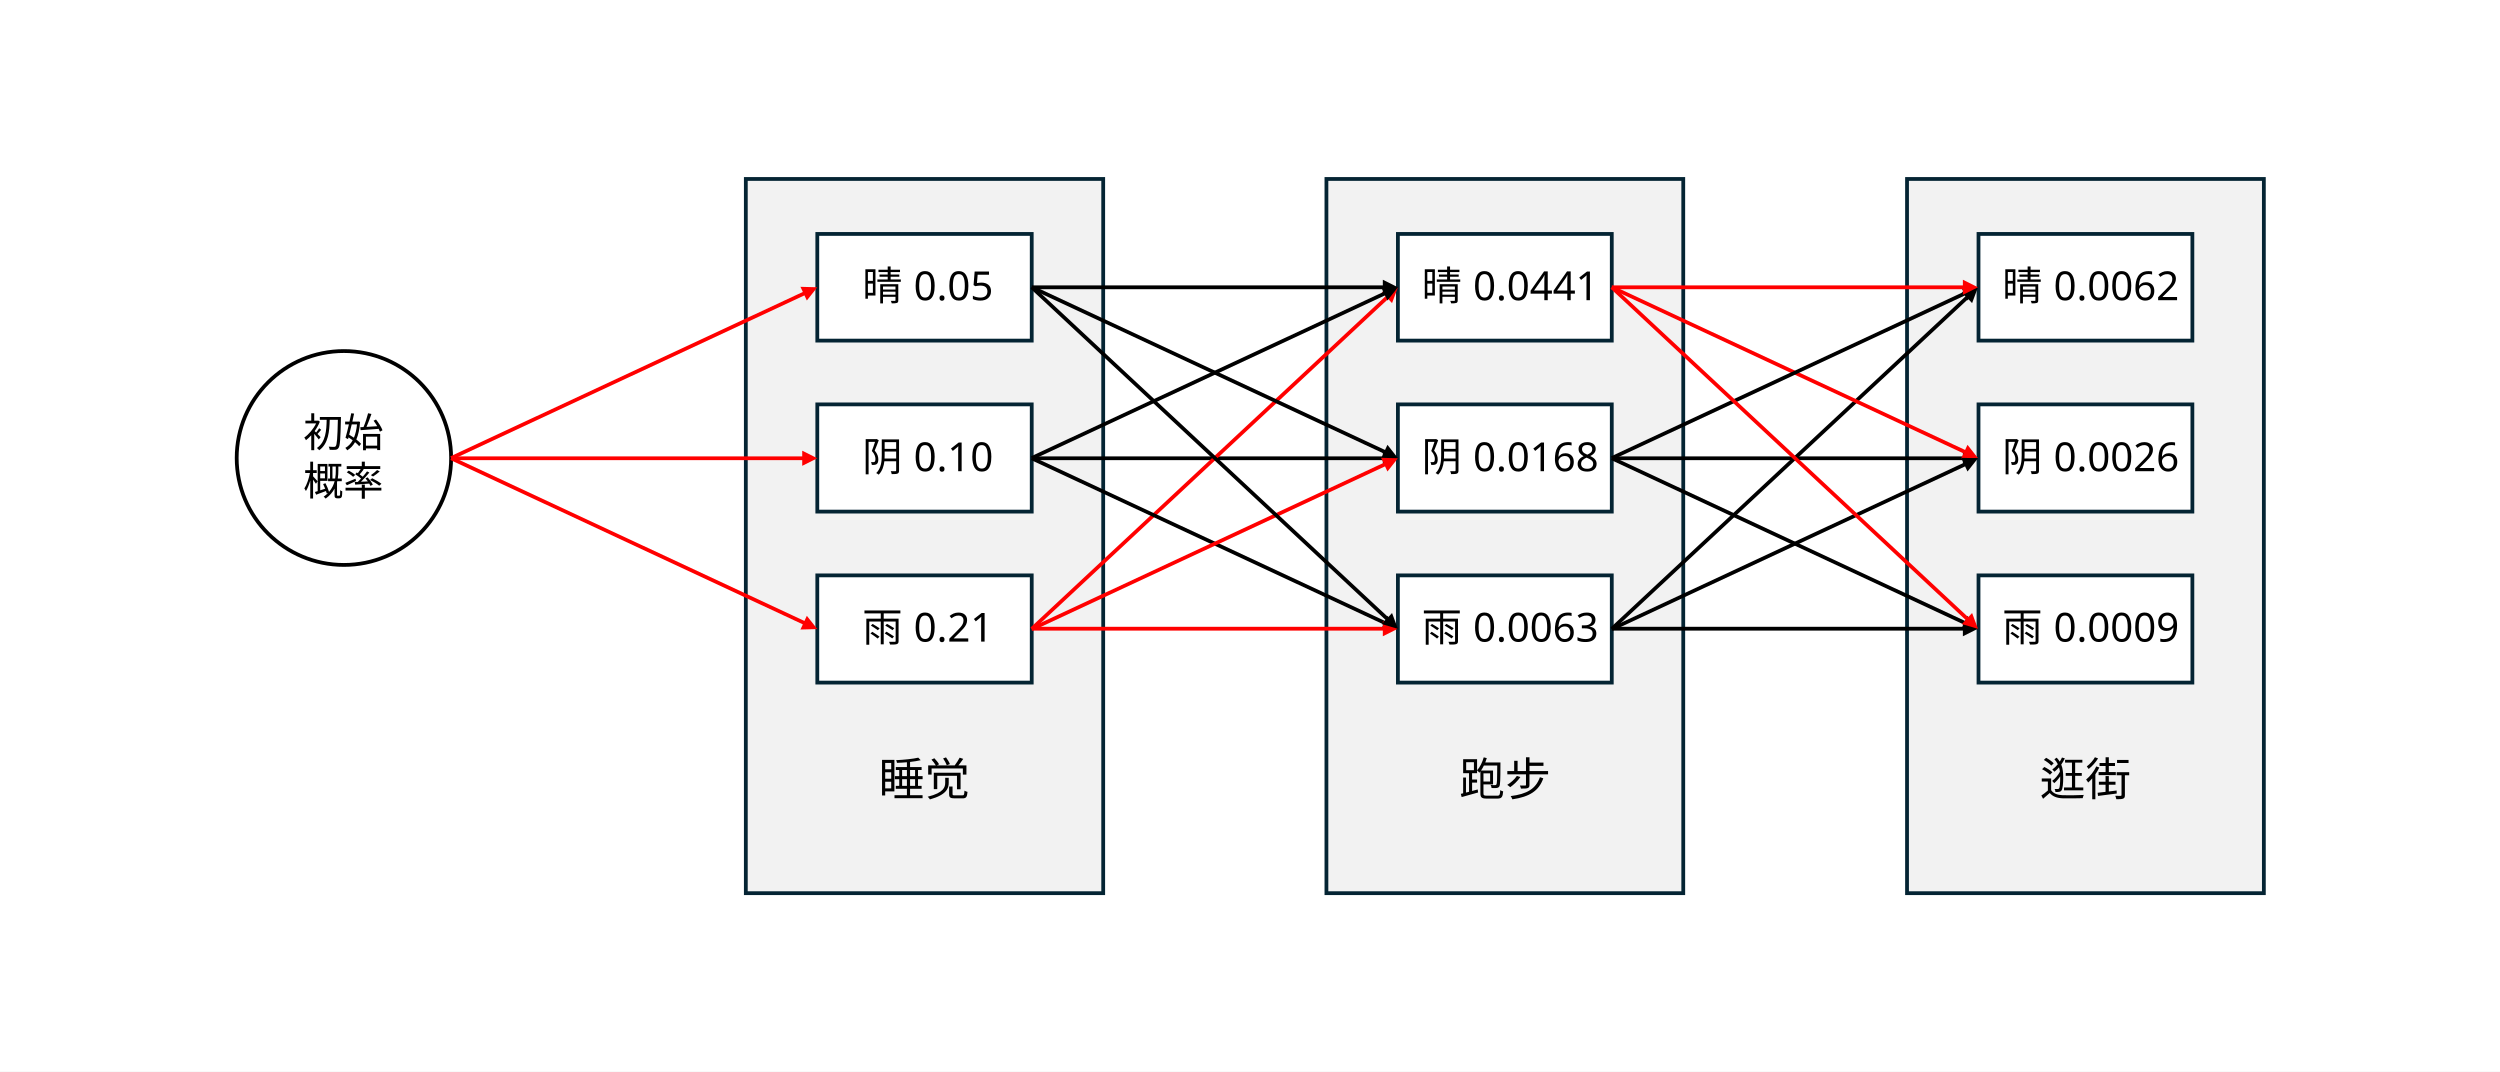
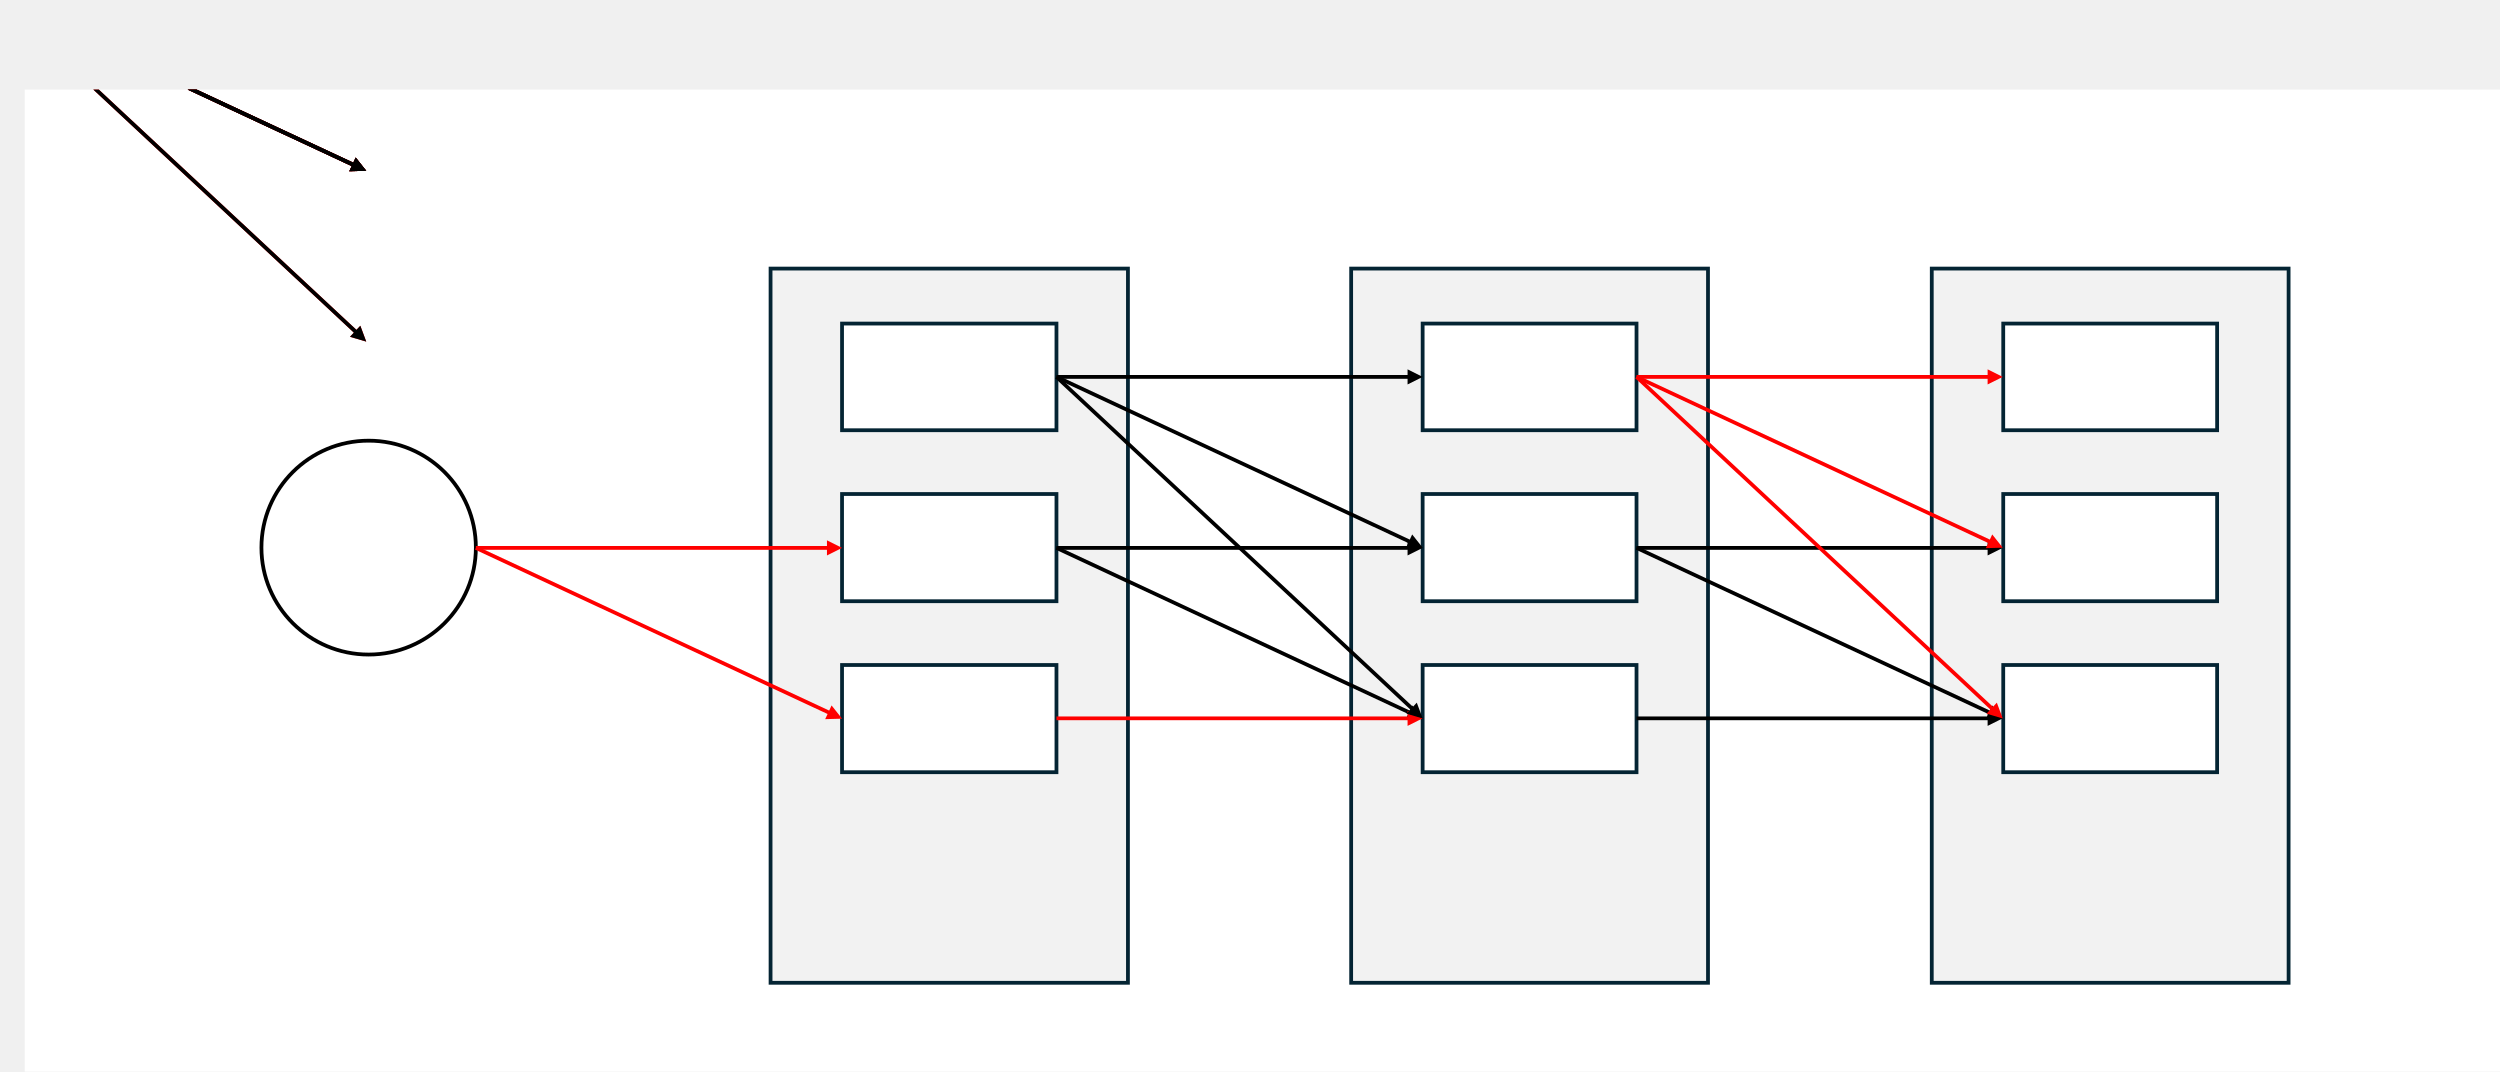
<svg xmlns="http://www.w3.org/2000/svg" width="4547" height="1949" xml:space="preserve" overflow="hidden">
  <defs>
    <clipPath id="clip0">
      <rect x="45" y="163" width="4547" height="1949" />
    </clipPath>
  </defs>
-   <g clip-path="url(#clip0)" transform="translate(-45 -163)">
+   <g clip-path="url(#clip0)" tranEorm="translate(-45 -163)">
    <rect x="45" y="163" width="4547" height="1949" fill="#FFFFFF" />
    <rect x="2457.5" y="488.5" width="649" height="1299" stroke="#042433" stroke-width="6.875" stroke-miterlimit="8" fill="#F2F2F2" />
-     <text font-family="DengXian,DengXian_MSFontService,sans-serif" font-weight="400" font-size="83" transform="matrix(1 0 0 1 2699.04 1610)">跑步</text>
+     <text font-family="DengXian,DengXian_MEontService,sans-serif" font-weight="400" font-size="83" tranEorm="matrix(1 0 0 1 2699.04 1610)">跑步</text>
    <rect x="1401.5" y="488.5" width="650" height="1299" stroke="#042433" stroke-width="6.875" stroke-miterlimit="8" fill="#F2F2F2" />
-     <text font-family="DengXian,DengXian_MSFontService,sans-serif" font-weight="400" font-size="83" transform="matrix(1 0 0 1 1643.2 1610)">睡觉</text>
+     <text font-family="DengXian,DengXian_MEontService,sans-serif" font-weight="400" font-size="83" tranEorm="matrix(1 0 0 1 1643.2 1610)">睡觉</text>
    <path d="M475.5 996C475.5 888.581 562.804 801.5 670.5 801.5 778.196 801.5 865.5 888.581 865.5 996 865.5 1103.42 778.196 1190.5 670.5 1190.5 562.804 1190.5 475.5 1103.42 475.5 996Z" stroke="#000000" stroke-width="6.875" stroke-miterlimit="8" fill="#FFFFFF" fill-rule="evenodd" />
-     <text font-family="DengXian,DengXian_MSFontService,sans-serif" font-weight="400" font-size="73" transform="matrix(1 0 0 1 596.519 976)">初始</text>
-     <text font-family="DengXian,DengXian_MSFontService,sans-serif" font-weight="400" font-size="73" transform="matrix(1 0 0 1 596.519 1064)">概率</text>
+     <text font-family="DengXian,DengXian_MEontService,sans-serif" font-weight="400" font-size="73" tranEorm="matrix(1 0 0 1 596.519 976)">初始</text>
+     <text font-family="DengXian,DengXian_MEontService,sans-serif" font-weight="400" font-size="73" tranEorm="matrix(1 0 0 1 596.519 1064)">概率</text>
    <rect x="1531.5" y="588.5" width="390" height="194" stroke="#042433" stroke-width="6.875" stroke-miterlimit="8" fill="#FFFFFF" />
-     <text font-family="DengXian,DengXian_MSFontService,sans-serif" font-weight="400" font-size="73" transform="matrix(1 0 0 1 1613.41 709)">晴</text>
-     <text font-family="DengXian,DengXian_MSFontService,sans-serif" font-weight="400" font-size="73" transform="matrix(1 0 0 1 1706.79 709)">0.05</text>
+     <text font-family="DengXian,DengXian_MEontService,sans-serif" font-weight="400" font-size="73" tranEorm="matrix(1 0 0 1 1613.41 709)">晴</text>
+     <text font-family="DengXian,DengXian_MEontService,sans-serif" font-weight="400" font-size="73" tranEorm="matrix(1 0 0 1 1706.79 709)">0.05</text>
    <rect x="1531.5" y="898.5" width="390" height="195" stroke="#042433" stroke-width="6.875" stroke-miterlimit="8" fill="#FFFFFF" />
-     <text font-family="DengXian,DengXian_MSFontService,sans-serif" font-weight="400" font-size="73" transform="matrix(1 0 0 1 1613.41 1020)">阴</text>
-     <text font-family="DengXian,DengXian_MSFontService,sans-serif" font-weight="400" font-size="73" transform="matrix(1 0 0 1 1706.79 1020)">0.10</text>
+     <text font-family="DengXian,DengXian_MEontService,sans-serif" font-weight="400" font-size="73" tranEorm="matrix(1 0 0 1 1613.41 1020)">阴</text>
+     <text font-family="DengXian,DengXian_MEontService,sans-serif" font-weight="400" font-size="73" tranEorm="matrix(1 0 0 1 1706.79 1020)">0.10</text>
    <rect x="1531.5" y="1209.5" width="390" height="195" stroke="#042433" stroke-width="6.875" stroke-miterlimit="8" fill="#FFFFFF" />
-     <text font-family="DengXian,DengXian_MSFontService,sans-serif" font-weight="400" font-size="73" transform="matrix(1 0 0 1 1613.41 1330)">雨</text>
-     <text font-family="DengXian,DengXian_MSFontService,sans-serif" font-weight="400" font-size="73" transform="matrix(1 0 0 1 1706.79 1330)">0.21</text>
+     <text font-family="DengXian,DengXian_MEontService,sans-serif" font-weight="400" font-size="73" tranEorm="matrix(1 0 0 1 1613.41 1330)">雨</text>
+     <text font-family="DengXian,DengXian_MEontService,sans-serif" font-weight="400" font-size="73" tranEorm="matrix(1 0 0 1 1706.79 1330)">0.21</text>
    <rect x="2587.5" y="588.5" width="389" height="194" stroke="#042433" stroke-width="6.875" stroke-miterlimit="8" fill="#FFFFFF" />
-     <text font-family="DengXian,DengXian_MSFontService,sans-serif" font-weight="400" font-size="73" transform="matrix(1 0 0 1 2630.87 709)">晴</text>
-     <text font-family="DengXian,DengXian_MSFontService,sans-serif" font-weight="400" font-size="73" transform="matrix(1 0 0 1 2724.25 709)">0.0441</text>
+     <text font-family="DengXian,DengXian_MEontService,sans-serif" font-weight="400" font-size="73" tranEorm="matrix(1 0 0 1 2630.87 709)">晴</text>
+     <text font-family="DengXian,DengXian_MEontService,sans-serif" font-weight="400" font-size="73" tranEorm="matrix(1 0 0 1 2724.25 709)">0.0441</text>
    <rect x="2587.5" y="898.5" width="389" height="195" stroke="#042433" stroke-width="6.875" stroke-miterlimit="8" fill="#FFFFFF" />
-     <text font-family="DengXian,DengXian_MSFontService,sans-serif" font-weight="400" font-size="73" transform="matrix(1 0 0 1 2630.87 1020)">阴</text>
-     <text font-family="DengXian,DengXian_MSFontService,sans-serif" font-weight="400" font-size="73" transform="matrix(1 0 0 1 2724.25 1020)">0.0168</text>
+     <text font-family="DengXian,DengXian_MEontService,sans-serif" font-weight="400" font-size="73" tranEorm="matrix(1 0 0 1 2630.87 1020)">阴</text>
+     <text font-family="DengXian,DengXian_MEontService,sans-serif" font-weight="400" font-size="73" tranEorm="matrix(1 0 0 1 2724.25 1020)">0.0168</text>
    <rect x="2587.5" y="1209.5" width="389" height="195" stroke="#042433" stroke-width="6.875" stroke-miterlimit="8" fill="#FFFFFF" />
-     <text font-family="DengXian,DengXian_MSFontService,sans-serif" font-weight="400" font-size="73" transform="matrix(1 0 0 1 2630.87 1330)">雨</text>
-     <text font-family="DengXian,DengXian_MSFontService,sans-serif" font-weight="400" font-size="73" transform="matrix(1 0 0 1 2724.25 1330)">0.0063</text>
-     <path d="M1.453-3.115 646.764 297.832 643.858 304.063-1.453 3.115ZM646.97 286.549 666.081 310.634 635.347 311.472Z" fill="#FF0000" transform="matrix(1 0 0 -1 865.5 996.134)" />
+     <text font-family="DengXian,DengXian_MEontService,sans-serif" font-weight="400" font-size="73" tranEorm="matrix(1 0 0 1 2630.87 1330)">雨</text>
+     <text font-family="DengXian,DengXian_MEontService,sans-serif" font-weight="400" font-size="73" tranEorm="matrix(1 0 0 1 2724.25 1330)">0.0063</text>
+     <path d="M1.453-3.115 646.764 297.832 643.858 304.063-1.453 3.115ZM646.97 286.549 666.081 310.634 635.347 311.472Z" fill="#FF0000" tranEorm="matrix(1 0 0 -1 865.5 996.134)" />
    <path d="M865.5 993.063 1508.66 993.063 1508.66 999.938 865.5 999.938ZM1504.08 982.75 1531.58 996.5 1504.08 1010.25Z" fill="#FF0000" />
    <path d="M866.953 993.385 1512.26 1294.33 1509.36 1300.56 864.047 999.615ZM1512.47 1283.05 1531.58 1307.13 1500.85 1307.97Z" fill="#FF0000" />
    <path d="M1921.5 993.063 2564.66 993.063 2564.66 999.938 1921.5 999.938ZM2560.08 982.75 2587.58 996.5 2560.08 1010.25Z" />
-     <path d="M2.345-2.514 651.667 603.123 646.978 608.15-2.345 2.514ZM655.35 592.455 666.081 621.268 636.593 612.566Z" fill="#FF0000" transform="matrix(1 0 0 -1 1921.5 1306.77)" />
+     <path d="M2.345-2.514 651.667 603.123 646.978 608.15-2.345 2.514ZM655.35 592.455 666.081 621.268 636.593 612.566Z" fill="#FF0000" tranEorm="matrix(1 0 0 -1 1921.5 1306.77)" />
    <path d="M1922.95 993.385 2568.26 1294.33 2565.36 1300.56 1920.05 999.615ZM2568.47 1283.05 2587.58 1307.13 2556.85 1307.97Z" />
    <path d="M1922.95 682.385 2568.26 983.332 2565.36 989.562 1920.05 688.615ZM2568.47 972.049 2587.58 996.134 2556.85 996.972Z" />
-     <path d="M1.453-3.115 646.764 297.832 643.858 304.063-1.453 3.115ZM646.97 286.549 666.081 310.634 635.347 311.472Z" transform="matrix(1 0 0 -1 1921.5 996.134)" />
+     <path d="M1.453-3.115 646.764 297.832 643.858 304.063-1.453 3.115ZM646.97 286.549 666.081 310.634 635.347 311.472Z" tranEorm="matrix(1 0 0 -1 1921.5 996.134)" />
    <path d="M1921.5 1303.06 2564.66 1303.06 2564.66 1309.94 1921.5 1309.94ZM2560.08 1292.75 2587.58 1306.5 2560.08 1320.25Z" fill="#FF0000" />
    <path d="M1921.5 682.062 2564.66 682.063 2564.66 688.938 1921.5 688.937ZM2560.08 671.75 2587.58 685.5 2560.08 699.25Z" />
-     <path d="M1.453-3.115 646.764 297.832 643.858 304.063-1.453 3.115ZM646.97 286.549 666.081 310.634 635.347 311.472Z" fill="#FF0000" transform="matrix(1 0 0 -1 1921.5 1307.13)" />
+     <path d="M1.453-3.115 646.764 297.832 643.858 304.063-1.453 3.115ZM646.97 286.549 666.081 310.634 635.347 311.472Z" fill="#FF0000" tranEorm="matrix(1 0 0 -1 1921.5 1307.13)" />
    <path d="M1923.84 682.986 2573.17 1288.62 2568.48 1293.65 1919.16 688.014ZM2576.85 1277.96 2587.58 1306.77 2558.09 1298.07Z" />
    <rect x="3513.5" y="488.5" width="649" height="1299" stroke="#042433" stroke-width="6.875" stroke-miterlimit="8" fill="#F2F2F2" />
-     <text font-family="DengXian,DengXian_MSFontService,sans-serif" font-weight="400" font-size="83" transform="matrix(1 0 0 1 3754.89 1610)">逛街</text>
+     <text font-family="DengXian,DengXian_MEontService,sans-serif" font-weight="400" font-size="83" tranEorm="matrix(1 0 0 1 3754.89 1610)">逛街</text>
    <rect x="3643.5" y="588.5" width="389" height="194" stroke="#042433" stroke-width="6.875" stroke-miterlimit="8" fill="#FFFFFF" />
-     <text font-family="DengXian,DengXian_MSFontService,sans-serif" font-weight="400" font-size="73" transform="matrix(1 0 0 1 3686.71 709)">晴</text>
-     <text font-family="DengXian,DengXian_MSFontService,sans-serif" font-weight="400" font-size="73" transform="matrix(1 0 0 1 3780.1 709)">0.0062</text>
+     <text font-family="DengXian,DengXian_MEontService,sans-serif" font-weight="400" font-size="73" tranEorm="matrix(1 0 0 1 3686.71 709)">晴</text>
+     <text font-family="DengXian,DengXian_MEontService,sans-serif" font-weight="400" font-size="73" tranEorm="matrix(1 0 0 1 3780.1 709)">0.0062</text>
    <rect x="3643.5" y="898.5" width="389" height="195" stroke="#042433" stroke-width="6.875" stroke-miterlimit="8" fill="#FFFFFF" />
-     <text font-family="DengXian,DengXian_MSFontService,sans-serif" font-weight="400" font-size="73" transform="matrix(1 0 0 1 3686.71 1020)">阴</text>
-     <text font-family="DengXian,DengXian_MSFontService,sans-serif" font-weight="400" font-size="73" transform="matrix(1 0 0 1 3780.1 1020)">0.0026</text>
+     <text font-family="DengXian,DengXian_MEontService,sans-serif" font-weight="400" font-size="73" tranEorm="matrix(1 0 0 1 3686.71 1020)">阴</text>
+     <text font-family="DengXian,DengXian_MEontService,sans-serif" font-weight="400" font-size="73" tranEorm="matrix(1 0 0 1 3780.1 1020)">0.0026</text>
    <rect x="3643.5" y="1209.5" width="389" height="195" stroke="#042433" stroke-width="6.875" stroke-miterlimit="8" fill="#FFFFFF" />
-     <text font-family="DengXian,DengXian_MSFontService,sans-serif" font-weight="400" font-size="73" transform="matrix(1 0 0 1 3686.71 1330)">雨</text>
-     <text font-family="DengXian,DengXian_MSFontService,sans-serif" font-weight="400" font-size="73" transform="matrix(1 0 0 1 3780.1 1330)">0.0009</text>
+     <text font-family="DengXian,DengXian_MEontService,sans-serif" font-weight="400" font-size="73" tranEorm="matrix(1 0 0 1 3686.71 1330)">雨</text>
+     <text font-family="DengXian,DengXian_MEontService,sans-serif" font-weight="400" font-size="73" tranEorm="matrix(1 0 0 1 3780.1 1330)">0.0009</text>
    <path d="M2976.5 993.063 3619.66 993.063 3619.66 999.938 2976.5 999.938ZM3615.08 982.75 3642.58 996.5 3615.08 1010.25Z" />
-     <path d="M2.345-2.514 651.667 603.123 646.978 608.15-2.345 2.514ZM655.35 592.455 666.081 621.268 636.593 612.566Z" transform="matrix(1 0 0 -1 2976.5 1306.77)" />
+     <path d="M2.345-2.514 651.667 603.123 646.978 608.15-2.345 2.514ZM655.35 592.455 666.081 621.268 636.593 612.566Z" tranEorm="matrix(1 0 0 -1 2976.5 1306.77)" />
    <path d="M2977.95 993.385 3623.26 1294.33 3620.36 1300.56 2975.05 999.615ZM3623.47 1283.05 3642.58 1307.13 3611.85 1307.97Z" />
    <path d="M2977.95 682.385 3623.26 983.332 3620.36 989.562 2975.05 688.615ZM3623.47 972.049 3642.58 996.134 3611.85 996.972Z" fill="#FF0000" />
-     <path d="M1.453-3.115 646.764 297.832 643.858 304.063-1.453 3.115ZM646.97 286.549 666.081 310.634 635.347 311.472Z" transform="matrix(1 0 0 -1 2976.5 996.134)" />
+     <path d="M1.453-3.115 646.764 297.832 643.858 304.063-1.453 3.115ZM646.97 286.549 666.081 310.634 635.347 311.472Z" tranEorm="matrix(1 0 0 -1 2976.5 996.134)" />
    <path d="M2976.5 1303.06 3619.66 1303.06 3619.66 1309.94 2976.5 1309.94ZM3615.08 1292.75 3642.58 1306.5 3615.08 1320.25Z" />
    <path d="M2976.5 682.062 3619.66 682.063 3619.66 688.938 2976.5 688.937ZM3615.08 671.75 3642.58 685.5 3615.08 699.25Z" fill="#FF0000" />
-     <path d="M1.453-3.115 646.764 297.832 643.858 304.063-1.453 3.115ZM646.97 286.549 666.081 310.634 635.347 311.472Z" transform="matrix(1 0 0 -1 2976.5 1307.13)" />
+     <path d="M1.453-3.115 646.764 297.832 643.858 304.063-1.453 3.115ZM646.97 286.549 666.081 310.634 635.347 311.472Z" tranEorm="matrix(1 0 0 -1 2976.5 1307.13)" />
    <path d="M2978.84 682.986 3628.17 1288.62 3623.48 1293.65 2974.16 688.014ZM3631.85 1277.96 3642.58 1306.77 3613.09 1298.07Z" fill="#FF0000" />
  </g>
</svg>
